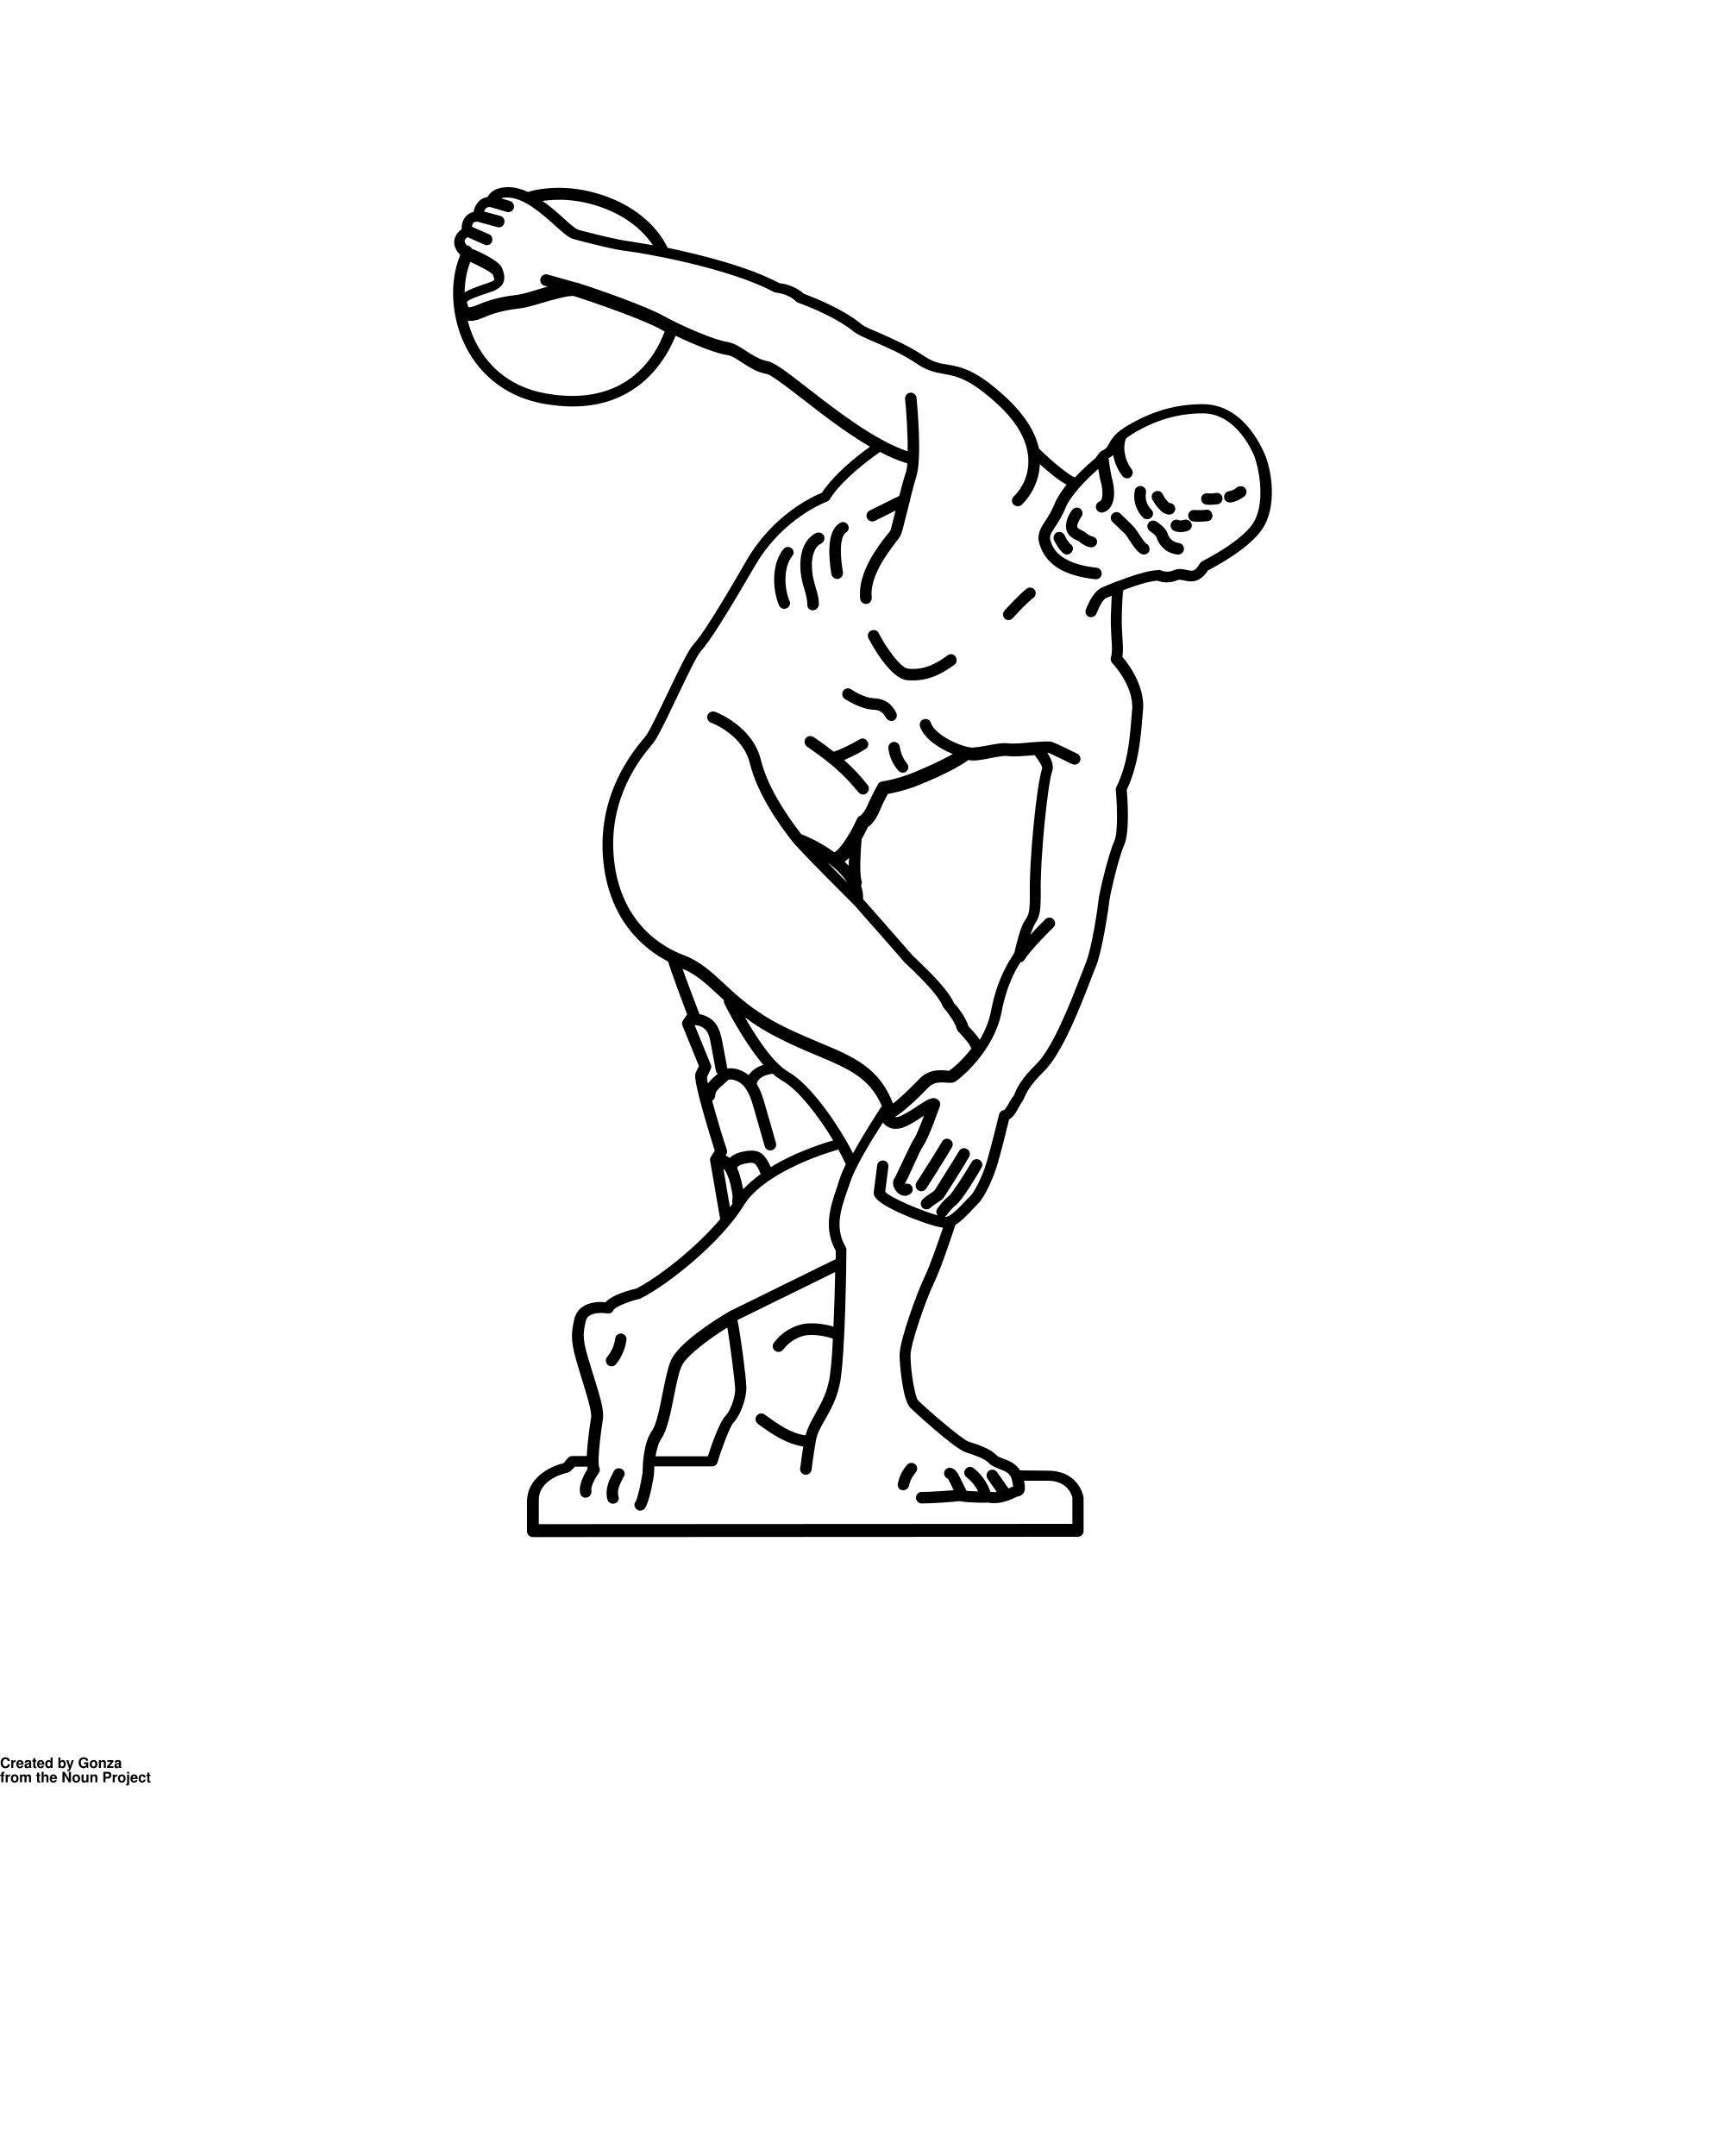
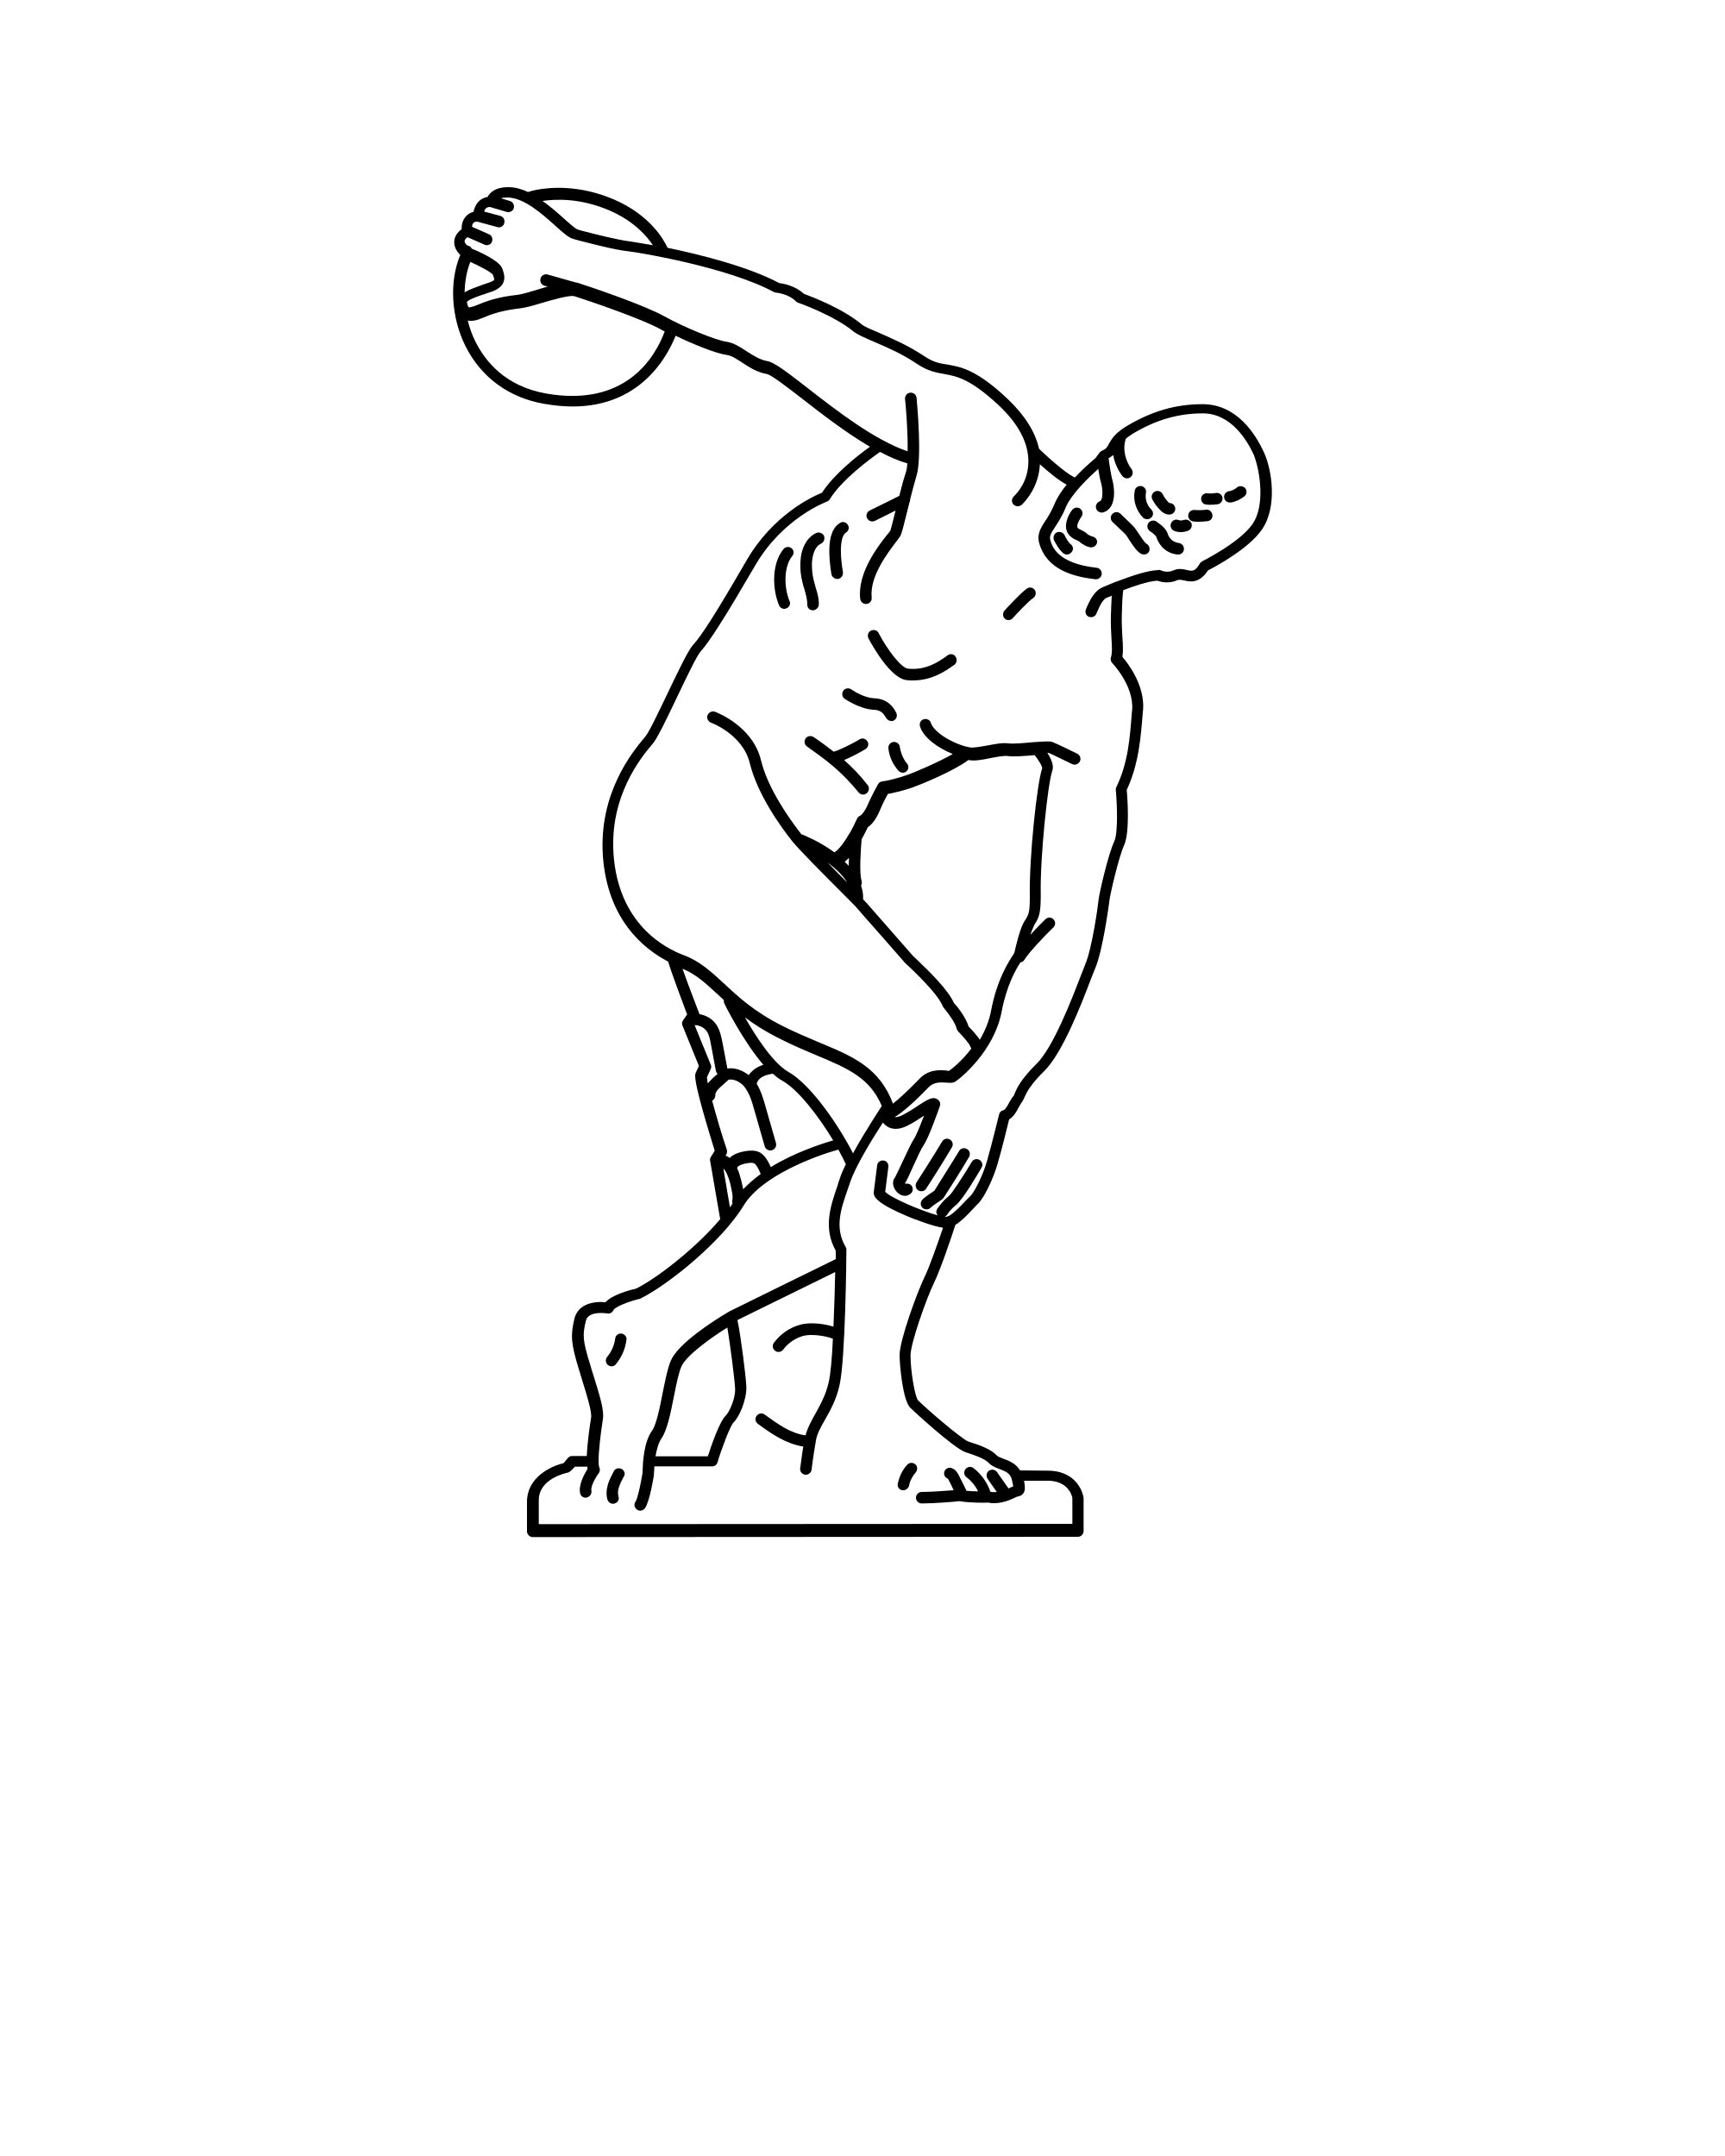
<svg xmlns="http://www.w3.org/2000/svg" version="1.1" x="0px" y="0px" viewBox="0 0 600 750" style="enable-background:new 0 0 600 600;" xml:space="preserve">
  <g>
    <path d="M291.2,201.4c0.1,0,0.2,0,0.3,0c1.1-0.2,1.8-1.2,1.7-2.3c-1.9-11.5,0.5-13.5,1-13.8   c1-0.6,1.3-1.8,0.7-2.7c-0.6-1-1.8-1.3-2.7-0.7c-3.6,2.1-4.6,7.9-3,17.9C289.4,200.7,290.3,201.4,291.2,201.4z" />
    <path d="M282.7,212.3C282.7,212.3,282.7,212.3,282.7,212.3c1.1,0,2-0.9,2.1-1.9c0.1-2.3-0.6-4.4-1.2-6.4   c-0.2-0.8-0.4-1.5-0.6-2.3c-0.5-1.9-0.6-3.8-0.6-5.8c0.1-1.3,0.4-5.5,3.2-6.8c1-0.5,1.4-1.7,1-2.7c-0.5-1-1.7-1.4-2.7-1   c-3.3,1.6-5.3,5.3-5.5,10.2c-0.1,2.3,0.1,4.6,0.7,6.9c0.2,0.8,0.4,1.7,0.7,2.5c0.5,1.8,1,3.5,1,5.2   C280.7,211.4,281.6,212.3,282.7,212.3z" />
    <path d="M275.3,190.7c-0.9-0.7-2.1-0.5-2.8,0.3c-4.5,5.6-3.6,14.9-1.5,19.6c0.3,0.8,1.1,1.2,1.8,1.2   c0.3,0,0.5-0.1,0.8-0.2c1-0.4,1.5-1.6,1-2.6c-1.7-3.9-2.3-11.4,0.9-15.5C276.3,192.7,276.2,191.4,275.3,190.7z" />
    <path d="M439.6,157.3c-2.9-6.3-9.4-16.7-21.3-16.7c-9.5,0-17.9,2.5-26.7,7.8c-1.3,0.8-2.3,1.6-3.1,2.3   c0,0-0.1,0.1-0.1,0.1c-1.5,1.4-2.1,2.6-2.7,3.6c-0.6,1.2-0.9,1.7-2.4,2.4c-0.3,0.1-0.6,0.4-0.8,0.6l-1.5,2c-0.8,0.7-4,3.3-7.1,6.7   c-2-0.7-7.4-5.1-12.5-10c-1.3-5.9-5-11.7-11-17.4c-10.8-10.2-16.3-11.1-21-11.9c-2.6-0.4-4.8-0.8-7.9-2.9   c-5.7-3.8-11.6-6.3-15.9-8.2c-2.6-1.1-4.8-2-5.8-2.8c-6.8-5.7-17.8-9.8-20.2-10.7c-3-2.8-7.2-3.6-8.5-3.7   c-10.7-5.7-27.3-9.9-38.9-12.3c-1.4-3-6.1-11.3-18.4-16.7c-9-3.9-16.9-4.4-21.9-4.1c-0.1,0-5.3,0.3-8.2,1.4c-2.2-1-4.5-1.7-6.9-1.7   c0,0,0,0-0.1,0c-4.4,0-6.3,1.9-7.1,3.4c-1.6,0.3-2.6,1-3.2,1.7c-1,1.1-1.5,2.4-1.7,3.5c-1.2,0.3-2.2,0.9-2.9,1.9   c-0.9,1.1-1.3,2.6-1.2,4.1c-2.3,1.7-2.7,3.6-2.6,4.9c0.1,1.7,1.1,3.1,2.1,4.1c-3.9,9.2-3.2,21.7,1.8,31.7   c5.4,10.8,15.1,18,27.5,20.1c3.5,0.6,6.8,0.9,9.8,0.9c23.1,0,32.6-16.6,35.8-24.6c6.4,3.1,14.2,6.2,17.9,6.7   c1.6,0.2,3.3,1.4,5.2,2.6c2.4,1.6,5.2,3.4,8.6,4c1.6,0.3,7,4.5,12.2,8.5c6.8,5.3,15.3,11.9,23.7,16.8c-4.2,3-12.4,9.4-16.7,16   c-3.2,1.3-17,7.6-26.2,23.5c-10.3,17.8-15.7,26.3-18.6,29.4c-1.7,1.9-4.5,7.7-9,17.1c-3,6.2-6.3,13.3-7.7,14.9l-0.5,0.6   c-3.9,4.7-15.7,19-14.2,40.9c1.6,22.1,14.2,32.3,22.7,36.7c1.1,3.8,5.1,14.4,6.6,18.4l-1.4,2c-0.4,0.6-0.5,1.3-0.2,1.9l5.7,14   l-1.1,2.4c-0.1,0.2-0.2,0.5-0.2,0.8c-0.2,3.9,5.2,21,6.8,26.3l-1.3,2.1c-0.3,0.4-0.4,0.9-0.3,1.4l3.5,20.3   c-8.5,10.1-21.8,20.4-29.1,24.1c-2.8,0.7-8.4,2.2-10.8,4.8c-3.9-0.4-9.5,0.5-10.8,5.7c-1.4,5.9-1.2,8.6,1.5,17.5   c0.4,1.3,0.8,2.5,1.1,3.6c1.9,6.1,3.5,11.3,3.2,13.4c-0.3,1.8-1.3,8.2-1.5,13.3h-5.1c-0.5,0-1,0.2-1.4,0.6L196,509   c-4.7,1.1-12.7,5.1-12.7,13.4v10.3c0,0.5,0.2,1,0.6,1.4c0.4,0.4,0.9,0.6,1.4,0.6h0l189.6-0.1c1.1,0,2-0.9,2-2v-11.2   c0-0.1,0-0.2,0-0.4c-0.8-4.4-4.5-9.4-12.4-9.4l-9.7-0.1c-1.5-2.5-4-3.4-5.9-4.1c-0.8-0.3-1.8-0.7-2.1-1c-2.1-2.3-6-3.7-9.9-4.9   c-2.4-0.8-15.5-12.2-17.6-14.4c-1.1-1.3-2.6-10.3-2.6-15.6c0-4.2,5.6-20,8.2-25.3c2.3-4.7,6.4-16.9,7.4-20.1   c2.1-1.3,4.1-3.4,5.9-5.3c0.7-0.7,1.3-1.4,1.7-1.8c2.4-2.1,5.6-9,7.1-14.2c1.3-4.4,3.3-12.5,4-15.4c1.6-0.9,2.6-2.8,3.4-4.3   c0.3-0.5,0.7-1.2,0.8-1.4c0.5-0.6,0.8-1.2,1.1-1.9c0.7-1.6,1.9-4.3,6.9-9.2c6.3-6.2,12.8-22.9,16.2-31.9c0.7-1.7,1.2-3.1,1.6-4   c2.6-6.2,4.7-21.9,4.9-23.5c0.2-2,3.2-15,5.1-19.2c2-4.4,1.2-16.2,0.9-19.2c4.2-9,4.9-18.2,5.6-27.1l0.1-0.8   c0.6-8.4-5.1-16-7.2-18.4c0.3-1.9,0.2-4,0-6.7c-0.1-2.2-0.3-4.8-0.2-7.9c0.1-4.7,0.3-7.3,0.5-8.6c3.9-1.5,8.7-3.1,11.8-3.3   c1.2,0.4,3.9,1.2,7.1-0.2c0.6-0.2,1.2-0.1,2.2,0.1c2.1,0.5,5.3,1.2,8.4-3.5c2.6-1.3,14.3-7.6,18.8-14.3   C444.3,176.4,442.5,163.5,439.6,157.3z M212.2,73.3c8.2,3.6,12.7,8.7,14.9,12c-3.9-0.7-6.8-1.1-7.8-1.3c-4.4-0.5-12.5-2.6-16.8-3.7   l-1.4-0.4c-0.9-0.2-3.2-2.3-5.1-4c-2.1-1.9-4.6-4.1-7.3-6C193.5,69.2,202.1,68.9,212.2,73.3z M161.6,101.7c0.1-3.8,0.7-7.4,2-10.6   c2.9,1.3,7.1,3.5,7.8,4.4c0.8,1.9,0.5,2-0.1,2.3c-0.5,0.3-1.8,0.7-3,1.1C165.9,99.8,163.4,100.6,161.6,101.7z M190,136.9   c-14.2-2.5-21.2-11.2-24.6-18c-1.2-2.4-2.1-4.9-2.7-7.4c1.4,0.3,3.1,0,5.4-1c5-2.2,9.3-2.8,13.2-3.3c1.6-0.2,4.2-0.9,7.1-1.8   c3.5-1,9.2-2.7,11.2-2.4l1,0.3c5,1.6,22.8,7.7,29.1,11.2c0.5,0.3,1,0.6,1.5,0.8C227.8,124.5,217.5,141.7,190,136.9z M237.4,337   c4.5,1.8,7.9,4.9,12,8.7c0.8,0.7,1.5,1.4,2.4,2.2c-0.1,0.4,0,0.9,0.2,1.3c0.3,0.7,6.5,13,13.5,21.2c-0.9,0.3-1.8,0.7-2.6,1.2   c-1,0.7-1.9,1.5-2.5,2.4c-2-1.6-4.7-2.7-7.4-2.3l-1.7-9c-0.4-1.9-0.8-4.2-2.1-6.2c-1.3-2-3.5-3.3-5.9-3.7c0,0,0,0,0,0   C241.5,348.1,238.9,341.3,237.4,337z M259.1,353.9c3.2,2.4,6.9,4.8,11.5,7.1c4.8,2.5,9.4,4.4,13.4,6.1c11,4.6,18.5,7.8,22.7,17.6   c0,0.1-0.1,0.1-0.1,0.2c-0.3,0.5-5.7,8.6-9.9,16.3c-4.7-9.2-14.4-23.8-22.6-28.4C268.8,369.7,262.8,360.4,259.1,353.9z    M246.2,376.9c-0.2-0.9-0.3-1.7-0.3-2.2l1.3-2.8c0.2-0.5,0.3-1.1,0-1.6l-5.6-13.7c1.6,0,3.3,0.8,4.2,2.1c0.9,1.3,1.2,3,1.5,4.7   l1.7,9.1c0.1,0.4,0.3,0.8,0.6,1.1l-1.2,1C247.9,375.1,247,375.9,246.2,376.9z M247.7,382.9c0.7-0.4,1.1-1.1,1.1-1.9   c-0.1-1.1,1.1-2.3,2.4-3.4l2-1.8c0.1,0,0.1-0.1,0.1-0.2c2-0.4,4.2,0.8,5.5,2.3c1.8,2.2,2.7,5.1,3.5,8l3.7,12.9   c0.3,0.9,1.1,1.4,1.9,1.4c0.2,0,0.4,0,0.6-0.1c1.1-0.3,1.7-1.4,1.4-2.5l-3.7-12.9c-0.7-2.5-1.5-5.2-3-7.7c0.2-0.9,0.8-1.7,1.8-2.3   c1.1-0.7,2.5-1,3.8-1.2c1.1,1,2.3,1.9,3.4,2.5c5.5,3.1,12.6,12.4,17.6,20.7c-4.4,1.3-13.6,4.3-21.7,9.3c-0.3-0.7-0.7-1.5-1.1-2.2   c-0.6-1-1.5-2.3-2.9-3c-1.5-0.7-3.1-0.6-4.6-0.4c-1,0.2-3.9,0.6-5.7,2.4c-0.4-0.3-0.9-0.6-1.4-0.8l0.2-0.4c0.3-0.5,0.4-1.1,0.2-1.7   C251.2,395.3,249.2,388.4,247.7,382.9z M264.6,408.4c-2.2,1.6-4.3,3.4-6.1,5.3c-0.3-1.6-0.7-3.3-1.2-4.9c-0.2-0.8-0.5-1.6-0.9-2.4   c0-0.1,0.1-0.3,0.1-0.4c0.6-0.7,1.8-1.1,3.6-1.4c0.8-0.1,1.7-0.2,2.2,0.1c0.5,0.2,0.9,0.9,1.2,1.4   C263.9,406.8,264.3,407.6,264.6,408.4z M254.8,418.7c-0.3,0.4-0.6,0.8-0.9,1.3l-2.3-13.5c0.2,0.2,0.4,0.4,0.6,0.7   c0.6,0.8,0.9,1.9,1.3,2.8c0.5,1.5,0.8,3,1.1,4.6c0.2,1,0.3,2.2,0.1,3.1C254.6,418,254.7,418.4,254.8,418.7z M435.8,182.1   c-4.4,6.6-17.6,13.1-17.7,13.2c-0.3,0.2-0.6,0.4-0.8,0.8c-1.7,2.8-2.5,2.6-4.4,2.2c-1.3-0.3-2.9-0.7-4.7,0.1   c-2.3,1-4.1,0.1-4.2,0.1c-0.3-0.2-0.7-0.3-1-0.2c-3.8,0.1-9.3,2-14.6,4c0,0-0.1,0-0.1,0c-1.4,0.6-2.8,1.1-4.1,1.7l-0.7,0.3   c-2.8,1.2-4.4,4.4-5.6,7.2c-0.1,0.1-0.1,0.2-0.1,0.3c-0.5,0.9-0.2,2,0.6,2.6c0.3,0.2,0.7,0.3,1.1,0.3c0.6,0,1.3-0.3,1.7-0.9   c0.1-0.2,0.2-0.4,0.4-0.9c1.2-2.9,2.3-4.6,3.4-5l0.8-0.3c0.3-0.1,0.6-0.2,0.9-0.4c-0.1,1.6-0.2,3.8-0.3,6.8c-0.1,3.3,0.1,6,0.2,8.2   c0.2,2.9,0.3,5-0.2,6.5c-0.2,0.7,0,1.5,0.5,2c0.1,0.1,7.5,7.8,6.9,16.2l-0.1,0.8c-0.7,9.1-1.3,17.6-5.4,26.1   c-0.2,0.3-0.2,0.7-0.2,1c0.5,5.4,0.8,14.9-0.5,17.8c-2.1,4.5-5.2,17.8-5.5,20.5c-0.2,2.2-2.3,17-4.6,22.3c-0.4,1-0.9,2.4-1.6,4.1   c-3.1,8.1-9.6,24.9-15.3,30.5c-5.6,5.5-7,8.7-7.7,10.5c-0.1,0.3-0.3,0.7-0.4,0.8c-0.5,0.5-0.9,1.3-1.4,2.1c-0.4,0.8-1.4,2.6-2,2.8   c-0.8,0.1-1.4,0.7-1.6,1.5c0,0.1-2.7,11-4.2,16.2c-1.5,5.3-4.5,11-5.9,12.3c-0.6,0.5-1.2,1.2-2,2c-1.4,1.5-3.7,3.9-5.4,4.8   c-0.1,0-0.2,0.1-0.3,0.1c-0.2,0.1-0.5,0.2-0.7,0.2c-0.1,0-0.3,0-0.4,0c0.3-0.2,0.6-0.4,0.8-0.7c0,0,1.2-1.9,3-3.3   c2.4-1.8,7.9-11.2,9-13.1c0.6-1,0.2-2.2-0.7-2.7c-1-0.6-2.2-0.2-2.7,0.7c-3,5-6.9,11-8,11.9c-2.4,1.9-3.9,4.3-4,4.4   c-0.5,0.8-0.4,1.7,0.2,2.3c-5.5-1.5-16.2-6-18.3-8.2l1.1-8.7c0.1-1.1-0.6-2.1-1.7-2.2c-1.1-0.1-2.1,0.6-2.2,1.7l-1.2,9.4   c0,0.3,0,0.6,0.1,0.8c0.2,0.8,1,3.1,12.1,7.7c1.5,0.6,8,3.2,11.9,3.8c-1.6,4.7-4.7,13.7-6.5,17.3c-2.5,5.2-8.6,21.8-8.6,27   c0,2.9,1,15.5,3.7,18.3c1.1,1.1,15.3,14.2,19.3,15.5c2.5,0.8,6.6,2.1,8.1,3.8c1,1,2.3,1.5,3.6,2c2.4,0.9,3.9,1.6,4.4,3.9   c0.2,1.1,0.4,1.7,0.4,2.2c-0.2,0.1-0.5,0.2-0.8,0.3c-0.2,0.1-0.5,0.2-0.8,0.4l-4-5.7c-0.6-0.9-1.9-1.1-2.8-0.5   c-0.9,0.6-1.1,1.9-0.5,2.8l3.2,4.6c-0.8,0.1-1.6,0.1-2.2-0.1c0,0-0.1,0-0.1,0c0-0.2-0.1-0.3-0.1-0.5c-1.2-3.1-3.1-5.7-5.7-7.7   c-0.9-0.7-2.1-0.5-2.8,0.4c-0.7,0.9-0.5,2.1,0.4,2.8c1.7,1.3,3.1,3,4,4.9c-1.3,0-2.8-0.1-4.1-0.2c0-0.2-0.1-0.4-0.2-0.6   c-0.8-1.5-1.5-3.1-2.3-4.6c-0.4-0.8-1.1-2.2-2.6-2.7c-1-0.4-2.2,0.2-2.5,1.2c-0.4,1,0.2,2.1,1.2,2.5c0.1,0.1,0.2,0.3,0.4,0.7   c0.6,1.1,1.1,2.2,1.6,3.3c-2.8,0.2-7.9,0.6-11.1,0.6c-1.1,0-2,0.9-2,2c0,1.1,0.9,2,2,2c0,0,0,0,0,0c4.3,0,11.6-0.6,13.1-0.8   c3.5,0.6,8.8,0.6,10.1,0.5c0.7,0.2,1.4,0.2,2.1,0.2c3.7,0,7.2-2,7.7-2.2c0.1,0,0.2-0.1,0.4-0.1c0.5-0.1,1.4-0.3,2-1.2   c0.6-0.9,0.6-2.1,0.2-4.3l8.3,0c5.3,0,7.9,3.1,8.5,6v9l-185.6,0.1v-8.3c0-7.6,9.6-9.5,10-9.6c0.4-0.1,0.7-0.3,1-0.5l1.6-1.6h4.3   c0,0.2,0,0.5,0.1,0.7c-1.1,1.8-3.3,5.7-2.6,8.6c0.2,0.9,1,1.5,1.9,1.5c0.2,0,0.3,0,0.5-0.1c1.1-0.3,1.7-1.4,1.5-2.4   c-0.3-1.1,1.1-4.1,2.6-6.1c0.4-0.6,0.5-1.4,0.1-2c-0.1-0.3-0.2-1.1-0.2-2c0,0,0-0.1,0-0.1c0,0,0-0.1,0-0.1c0-3.3,0.7-9.5,1.5-14.5   c0.5-3.1-1-7.9-3.3-15.3c-0.4-1.1-0.7-2.3-1.1-3.6c-2.7-8.7-2.7-10.4-1.5-15.4c0.9-3.6,7.4-2.5,7.4-2.5c0.9,0.2,1.8-0.3,2.2-1.2   c0.5-1,4.9-2.9,9.2-3.9c0.2,0,0.3-0.1,0.4-0.2c9.4-4.7,28-19.6,35.7-32.3c6.3-10.3,24.7-17.1,32.9-19.4c1,1.8,1.9,3.6,2.6,5.1   c-0.9,1.9-1.7,3.6-2.1,5c-0.3,0.8-0.6,1.7-0.8,2.5c-2.5,7.2-5,14.7-0.6,22.6c0,0.6,0,1.6,0,2.9c-5.8,2.8-32.7,16.1-35.8,17.6   c-0.3,0.1-0.8,0.4-1.4,0.7c-0.1,0.1-0.2,0.1-0.3,0.2c-5,2.9-17.5,11-19.9,16.9c-1.1,2.6-1.9,6.7-2.8,11.1c-1,5.2-2.2,11.1-3.7,13.2   c-2.9,4-3.2,11.1-3.3,14.2c0,0.5,0,0.8-0.1,1c-0.4,2.6-1.6,8.4-2.3,9.4c-0.7,0.9-0.5,2.1,0.4,2.8c0.4,0.3,0.8,0.4,1.2,0.4   c0.6,0,1.2-0.3,1.6-0.8c1.7-2.3,3.1-11.2,3.1-11.3c0-0.2,0.1-0.7,0.1-1.4c0-0.5,0.1-1.2,0.1-1.9h20.1c0.9,0,1.7-0.6,1.9-1.5   c1.1-3.8,4.3-12.5,5.5-13.7c2.2-2.2,4.6-8.1,4.5-12.4c-0.1-3.4-1.9-17.6-3.1-23.3c0,0,0,0,0,0c2.9-1.4,25.7-12.6,34-16.7   c-0.1,5.2-0.3,12.2-0.6,19c-3.5-1.1-8.3-1.6-11.5-0.7c-3.7,1-6.9,3.2-9.2,6.3c-0.7,0.9-0.5,2.1,0.4,2.8c0.4,0.3,0.8,0.4,1.2,0.4   c0.6,0,1.2-0.3,1.6-0.8c1.7-2.3,4.2-4,7-4.8c2.7-0.7,7.6-0.1,10.3,1c-0.3,6.6-0.8,12.5-1.5,15.3c-1,4.4-2.9,7.7-4.6,10.8   c-1.4,2.5-2.7,4.8-3.4,7.5c0,0-0.1,0-0.1,0c-5-0.7-9.3-3.7-14.1-7.2c-0.9-0.7-2.1-0.5-2.8,0.4c-0.7,0.9-0.5,2.1,0.4,2.8   c5,3.7,10,7,15.8,7.9c0,0,0,0,0,0c-0.7,4.4-1,7.4-1.1,7.6c-0.1,1.1,0.7,2.1,1.8,2.2c0.1,0,0.2,0,0.2,0c1,0,1.9-0.8,2-1.8   c0,0,0.5-4.4,1.5-10.1c0.4-2.4,1.7-4.7,3.2-7.3c1.8-3.2,3.9-6.9,5-11.9c2.1-9,2.4-45.7,2.4-47.2c0-0.4-0.1-0.7-0.3-1   c-3.8-6.5-1.7-13,0.7-19.8c0.3-0.9,0.6-1.7,0.9-2.6c1.7-5.3,7.8-15.3,11.4-20.8c0.5,0.6,1.2,1.3,2.1,1.7c1.8,0.8,3.9,0.6,6.2-0.5   c2.3-1.1,4.3-2.5,6-3.6c-1.3,3.4-2.7,6.9-3.5,8.1c-1,1.5-2.5,4.9-4.1,8.2c-1,2.1-2.2,4.7-2.5,5.2c-1.3,1.5-0.6,3.8,0.8,5.2   c0.8,0.8,1.8,1.2,2.7,1.2c0.7,0,1.4-0.3,2-0.8c0.8-0.7,0.9-2,0.2-2.8c-0.5-0.6-1.4-0.8-2.1-0.6c0-0.1-0.1-0.1-0.1-0.2   c0.5-0.8,1.3-2.4,2.7-5.6c1.3-2.9,2.9-6.4,3.8-7.7c1.8-2.6,5.2-12.4,5.6-13.5c0.3-0.8,0.1-1.6-0.5-2.1c-1.7-1.6-3.8-0.2-6.9,1.8   c-1.6,1.1-3.6,2.4-5.8,3.5c-1,0.5-1.9,0.7-2.5,0.6c2.8-1.7,6.7-5.1,11.7-10.3c1.9-2,4.3-1.8,6.2-1.7c1.2,0.1,2.2,0.2,3.1-0.3   c1.7-1,13.6-10.6,16.2-24.4c1.7-9,4.8-14.4,6.5-17.1c0.6-0.1,1.1-0.4,1.4-0.9c1.6-2.7,7.8-9.1,10.1-11.3c0.8-0.8,0.8-2,0-2.8   c-0.8-0.8-2-0.8-2.8,0c-0.2,0.2-2.7,2.6-5.2,5.4c0.4-1.3,0.9-2.4,1.2-3.1l0.3-0.6c1.5-2.4,2.1-3.7,2.1-10.2   c-0.3-13,2.5-39.1,4-43.1c0.7-1.9-0.4-4.3-1.7-6.3c0.1,0,0.3,0,0.4,0c1.1,0.4,5.5,2.6,8.2,3.9c0.3,0.1,0.6,0.2,0.9,0.2   c0.7,0,1.4-0.4,1.8-1.1c0.5-1,0.1-2.2-0.9-2.7c-0.7-0.4-7.3-3.6-8.7-4.1c-0.9-0.3-2.4-0.2-6.9,0.1c-3,0.3-6.7,0.6-8.3,0.4   c-2-0.3-4.5,0.2-7.2,0.7c-2.3,0.4-4.9,0.9-6.2,0.7c-5.2-0.9-12.5-5-13.6-8.5c-0.3-1.1-1.5-1.6-2.5-1.3c-1.1,0.3-1.6,1.5-1.3,2.5   c1.3,4.1,6.5,7.6,11.4,9.6c-5.1,2.9-13.1,6.3-15.6,7.2c-3.3,1.2-7.5,2.2-8.8,2.3c-0.7,0.1-1.3,0.4-1.6,1c-0.1,0.2-2.2,4-3.2,6.3   c-1.2,2.9-2.4,4.4-3.1,4.7c-0.5,0.2-0.8,0.6-1,1c-0.6,1.4-1.5,3.1-2.4,4.8c0,0,0,0.1-0.1,0.1c-1.8,3.1-3.8,5.9-5.4,6.8   c-5.1-3.8-10.5-5.9-10.9-6.1c-0.2-0.1-0.3-0.1-0.5-0.1c-4.2-5.4-11.7-15.9-14.1-25.8c-2.9-12-15.5-16.7-16-16.9   c-1-0.4-2.2,0.2-2.6,1.2c-0.4,1,0.2,2.2,1.2,2.6c0.1,0,11.1,4.1,13.5,14.1c2.6,10.6,10.4,21.7,14.9,27.3c2.1,2.6,10.4,11,16.5,17.1   c2.7,2.7,5.5,5.5,5.8,5.9c0.6,0.7,4.5,5.2,8.7,9.9c3.4,3.9,7.2,8.2,7.7,8.8c0.1,0.2,0.3,0.4,1.1,1.1c7,6.6,11.2,11.4,12.4,14.4   c0.1,0.2,0.2,0.4,0.3,0.5c1.5,1.8,4.1,5.3,4.5,7.2c0.1,0.4,0.3,0.7,0.5,1c1.7,1.8,3.9,4.3,4.2,5.1c0.1,0.3,0.2,0.6,0.5,0.9   c-3.4,4.5-6.9,7.2-7.8,7.8c-0.2,0-0.6,0-0.9-0.1c-2.2-0.2-6.2-0.5-9.4,2.9c-4.1,4.2-7.1,7-9.2,8.6c-4.7-12.5-13.9-16.4-25.5-21.2   c-3.9-1.7-8.4-3.5-13.1-5.9c-9.7-4.9-15.3-10.1-20.2-14.7c-4.5-4.1-8.3-7.7-13.9-9.8c-6.8-2.5-22.8-11-24.5-35.2   c-1.4-20.2,9.6-33.6,13.3-38l0.5-0.6c1.5-1.9,4.1-7.2,8.2-15.8c3.1-6.5,6.9-14.5,8.3-16.1c3.1-3.4,8.5-11.9,19.1-30.1   c9.6-16.4,24.6-21.9,24.8-22c0.4-0.2,0.8-0.4,1-0.8c4.3-7,14.4-14.3,17.5-16.5c3.2,1.7,6.4,3.1,9.5,4c-0.1,1.4-0.3,2.6-0.6,3.4   c-0.7,2.1-1.5,5-2.2,7.9l-1.8,0.9c-2.8,1.4-5.7,2.8-8.5,4.2c-1,0.5-1.4,1.7-0.9,2.7c0.4,0.7,1.1,1.1,1.8,1.1c0.3,0,0.6-0.1,0.9-0.2   c2.4-1.2,4.8-2.4,7.2-3.6c-0.7,2.9-1.6,6.4-1.8,7c-0.1,0.2-0.7,0.9-1.2,1.5c-3.1,3.9-10.3,13.2-9.3,22.2c0.1,1,1,1.8,2,1.8   c0.1,0,0.2,0,0.2,0c1.1-0.1,1.9-1.1,1.8-2.2c-0.8-7.4,5.7-15.7,8.4-19.3c0.9-1.2,1.3-1.7,1.6-2.2c0.5-1,1.1-3.5,2.3-8.3   c0.3-1.1,0.5-2.1,0.8-3.2c0.2-0.4,0.3-0.8,0.3-1.3c0.7-2.9,1.5-5.7,2.1-7.8c2.1-6.2,0.3-25.2,0.1-27.4c-0.1-1.1-1.1-1.9-2.2-1.8   c-1.1,0.1-1.9,1.1-1.8,2.2c0.4,3.7,1,11.8,0.9,18.2c-11.5-3.9-24.9-14.3-34.9-22.1c-7.5-5.8-11.5-8.9-14-9.3   c-2.6-0.5-4.9-2-7.1-3.4c-2.3-1.5-4.4-2.9-6.9-3.3c-3.8-0.5-14.7-5-21.6-8.8c-6.9-3.9-25.5-10.2-29.9-11.6c0,0,0,0,0,0l0,0   c-0.3-0.1-0.5-0.2-0.7-0.2c-0.1,0-0.2,0-0.2,0l-9.9-2.8c-1.1-0.3-2.2,0.3-2.5,1.4s0.3,2.2,1.4,2.5l1.1,0.3   c-1.2,0.3-2.4,0.7-3.7,1.1c-2.6,0.8-5.1,1.5-6.4,1.7c-4.2,0.5-8.9,1.2-14.4,3.6c-1.7,0.7-2.5,0.8-2.8,0.8c-0.2,0-0.2,0-0.2,0   c-0.2-0.2-0.5-1.1-0.6-1.9c0.9-1,4.9-2.3,6.7-2.9c1.6-0.5,2.8-0.9,3.6-1.4c4.1-2.2,2.5-6,1.9-7.5c-1.1-2.7-8.9-6.1-10.5-6.7   c-0.2-0.4-0.5-0.7-0.9-0.9c-0.2-0.1-0.5-0.2-0.7-0.2c-0.5-0.5-0.9-1-0.9-1.5c0-0.4,0.3-0.9,1-1.4l5.9,2.6c0.3,0.1,0.5,0.2,0.8,0.2   c0.8,0,1.5-0.4,1.8-1.2c0.4-1,0-2.2-1-2.6l-5.9-2.6c0-0.4,0.1-0.9,0.4-1.3c0.1-0.1,0.4-0.5,1.4-0.5l7,1.9c0.2,0,0.4,0.1,0.5,0.1   c0.9,0,1.7-0.6,1.9-1.5c0.3-1.1-0.3-2.2-1.4-2.5l-5.6-1.5c0.1-0.4,0.3-0.8,0.6-1.1c0.1-0.1,0.5-0.5,1.4-0.5l5.8,1.7   c0.2,0.1,0.4,0.1,0.6,0.1c0.9,0,1.7-0.6,1.9-1.4c0.3-1.1-0.3-2.2-1.4-2.5l-3-0.9c0.5-0.2,1.2-0.3,2.1-0.3c0,0,0,0,0,0   c5.8,0,12,5.6,16.5,9.6c2.9,2.6,4.9,4.5,6.8,4.9l1.4,0.4c4.4,1.1,12.6,3.3,17.3,3.8c3.9,0.4,34.9,5.6,50.8,14.2   c0.2,0.1,0.5,0.2,0.8,0.2c0,0,4.3,0.4,6.8,3c0.2,0.2,0.5,0.4,0.8,0.5c0.1,0,12.5,4.4,19.4,10.1c0,0,0.1,0.1,0.1,0.1   c1.4,1,3.7,2,6.7,3.3c4.4,1.9,9.9,4.2,15.2,7.8c3.7,2.5,6.6,3,9.4,3.5c4.4,0.8,9,1.6,19,10.9c6.8,6.4,10.3,13,10.3,19.5   c0,6.9-3.9,11.1-5.1,12.2c-0.8,0.8-0.8,2-0.1,2.8c0.4,0.4,0.9,0.6,1.5,0.6c0.5,0,1-0.2,1.4-0.5c1.4-1.4,5.9-6.2,6.3-14.1   c3,2.7,6.5,5.6,9.3,7.1c-1.8,2.2-3.3,4.5-4.2,6.7c-1.1,2.6-2.2,4.4-3.2,5.9c-1.7,2.6-3.1,4.8-2,8.2c2.2,7,8.5,10.9,19.4,12.1   c1.1,0.1,2.1-0.7,2.2-1.8s-0.7-2.1-1.8-2.2c-13.6-1.5-15.4-7.4-16-9.4c-0.5-1.5,0-2.4,1.6-4.8c1-1.6,2.4-3.6,3.6-6.6   c2-4.9,8.4-10.9,11.4-13.6c0.3,1.8,0.6,3.6,0.9,4.6c0.7,2.3,0.9,6.3-0.4,6.7c-1,0.4-1.6,1.5-1.2,2.6c0.3,0.8,1.1,1.3,1.9,1.3   c0.2,0,0.4,0,0.7-0.1c4.8-1.7,3.7-9,2.9-11.7c-0.3-1.1-0.9-4.6-1.2-7.1c0.6-0.3,1.1-0.7,1.6-1.1c0.5,2.9,1.8,5.5,3.2,7.3   c0.4,0.5,1,0.8,1.6,0.8c0.4,0,0.9-0.1,1.2-0.4c0.9-0.7,1-1.9,0.4-2.8c-2-2.6-3.3-6.8-2-10.6c0.6-0.5,1.3-1,2.2-1.6   c8.1-4.9,15.9-7.2,24.6-7.2c9.6,0,15.2,9,17.7,14.4C438.5,164.5,439.9,175.9,435.8,182.1z M255.7,483.2c0.1,3.3-2,8.1-3.4,9.4   c-2.1,2.1-5,10.6-6.1,14H228c0.4-2.3,1-4.6,2-6.1c2-2.8,3.2-8.6,4.4-14.7c0.8-4,1.6-8.1,2.6-10.4c1.5-3.7,10.3-10.1,16-13.6   C254,468,255.6,480.2,255.7,483.2z M299.7,306.5c-0.9-2.8-0.3-11.1,0-14.6c1-1.7,1.7-3.3,2.2-4.2c1.6-1,3.1-3.2,4.4-6.4   c0.6-1.5,1.8-3.8,2.5-5.1c2.2-0.4,5.9-1.3,8.7-2.3c2.8-1,14.3-5.7,19.3-9.5c0.1,0,0.2,0,0.2,0c2,0.4,4.7-0.1,7.6-0.7   c2.2-0.4,4.6-0.9,5.9-0.7c2,0.3,5.7,0,9.2-0.3c0.1,0,0.1,0,0.2,0c1.4,1.8,2.7,3.9,2.6,4.6c-1.8,4.9-4.6,31.5-4.3,44.6   c0,5.5-0.4,6.2-1.5,8l-0.4,0.6c-1.5,2.4-2.9,8.4-3.5,11c-0.1,0.1-0.2,0.3-0.3,0.5c-1.5,2.3-5.7,8.5-7.8,19.7   c-0.7,3.7-2.2,7.1-3.9,10c-0.8-1.2-2.1-2.8-3.9-4.6c-0.9-3.2-4.1-7.2-5.1-8.2c-2.1-4.7-8.6-11-13.2-15.4c-0.4-0.3-0.6-0.6-0.8-0.7   c-0.4-0.4-1.7-2-7.8-8.9c-3.8-4.3-8.1-9.2-8.6-9.8c-0.2-0.2-0.6-0.6-1.2-1.3c0.1-1.7-0.2-3.2-0.7-4.7   C299.8,307.5,299.8,307,299.7,306.5z M293.8,299.8c0.5-0.4,1-0.9,1.5-1.4c0,0.9-0.1,1.8-0.1,2.8   C294.7,300.7,294.3,300.2,293.8,299.8z M294.7,307c-2.1-2.1-4.6-4.6-6.9-7C290.5,302,293.1,304.4,294.7,307z" />
    <path d="M399.1,180.6c0.5,0,1-0.2,1.4-0.6c0.8-0.8,0.7-2.1-0.1-2.8c-1.5-1.5-2.2-3.7-1.8-5.8   c0.2-1.1-0.5-2.1-1.6-2.3c-1.1-0.2-2.1,0.5-2.3,1.6c-0.7,3.4,0.5,7,3,9.5C398.1,180.5,398.6,180.6,399.1,180.6z" />
    <path d="M410.1,188.9c-2.5-0.3-3.6-2-4-3.4c-0.6-1.9-3.2-3.6-3.9-4.1c-0.9-0.6-2.2-0.3-2.8,0.6   c-0.6,0.9-0.3,2.2,0.6,2.8c1,0.6,2.1,1.6,2.2,2c0.5,1.6,2.3,5.5,7.3,6.1c0.1,0,0.2,0,0.3,0c1,0,1.9-0.7,2-1.8   C411.9,190.1,411.2,189.1,410.1,188.9z" />
    <path d="M411.7,180.9c-0.6,0.2-1.3,0.2-1.8,0c-1-0.4-2.2,0.1-2.6,1.2c-0.4,1,0.1,2.2,1.2,2.6   c0.7,0.3,1.5,0.4,2.3,0.4c0.9,0,1.7-0.2,2.5-0.5c1-0.4,1.5-1.6,1.1-2.6C413.9,181,412.7,180.5,411.7,180.9z" />
    <path d="M419.6,177.3c-1.3,0.2-2.7,0.2-4.1,0.1c-1.1-0.1-2.1,0.7-2.2,1.8c-0.1,1.1,0.7,2.1,1.8,2.2   c0.6,0.1,1.3,0.1,1.9,0.1c1,0,2-0.1,3-0.2c1.1-0.1,1.9-1.1,1.7-2.2S420.7,177.2,419.6,177.3z" />
    <path d="M422.8,171.5c-0.9,0.2-1.9,0.2-2.8,0.1c-1.1-0.1-2.1,0.6-2.2,1.7c-0.1,1.1,0.6,2.1,1.7,2.2   c0.5,0.1,1.1,0.1,1.6,0.1c0.8,0,1.7-0.1,2.5-0.2c1.1-0.2,1.8-1.3,1.6-2.4C424.9,171.9,423.9,171.3,422.8,171.5z" />
    <path d="M430.2,169.6c-0.8,0.7-1.7,1.1-2.8,1.3c-1.1,0.2-1.8,1.2-1.6,2.3c0.2,1,1,1.6,2,1.6c0.1,0,0.2,0,0.4,0   c1.7-0.3,3.3-1.1,4.7-2.2c0.8-0.7,0.9-2,0.2-2.8C432.3,169,431,168.9,430.2,169.6z" />
    <path d="M403.7,177.6c0.4,0.4,1.5,1.4,3,1.4c0.1,0,0.1,0,0.2,0c1.1-0.1,1.9-1,1.9-2.1c-0.1-1.1-0.9-1.9-2-1.9   c-0.1,0-0.2-0.1-0.4-0.3c-0.8-0.8-1.5-1.8-2-2.8c-0.5-1-1.7-1.4-2.7-0.9c-1,0.5-1.4,1.7-0.9,2.7   C401.5,175.1,402.5,176.4,403.7,177.6z" />
    <path d="M398.7,189.1c-0.6-0.4-2-2.5-2.7-3.6c-0.7-1-1.2-1.8-1.7-2.3c-1.1-1.2-4.5-4.4-4.6-4.5   c-0.8-0.8-2.1-0.7-2.8,0.1c-0.8,0.8-0.7,2.1,0.1,2.8c0.9,0.9,3.5,3.3,4.4,4.2c0.3,0.3,0.8,1.1,1.3,1.9c1.7,2.6,2.9,4.3,4.3,5   c0.3,0.1,0.6,0.2,0.9,0.2c0.8,0,1.5-0.4,1.8-1.1C400.1,190.8,399.7,189.6,398.7,189.1z" />
    <path d="M379.8,186.6c-0.3-0.1-1.3-0.5-1.8-1c-0.5-0.5-1.1-0.8-1.7-1.1c-1.1-0.5-1.5-0.8-1.6-1.2   c-0.1-1.2,1-2.9,1.4-3.5c0.7-0.9,0.5-2.1-0.3-2.8c-0.9-0.7-2.1-0.5-2.8,0.3c-0.3,0.3-2.5,3.3-2.2,6.3c0.3,2.7,2.6,3.9,3.9,4.4   c0.2,0.1,0.6,0.3,0.6,0.3c1.1,1.1,2.9,2,4.1,2.1c0.1,0,0.1,0,0.2,0c1,0,1.9-0.8,2-1.8C381.7,187.7,380.9,186.7,379.8,186.6z" />
    <path d="M372.4,189.3c-0.7-0.5-1.7-2.2-2.1-3.1h0c-0.5-1-1.6-1.4-2.7-1c-1,0.5-1.4,1.7-1,2.7   c0.3,0.5,1.6,3.3,3.3,4.6c0.4,0.3,0.8,0.4,1.2,0.4c0.6,0,1.2-0.3,1.6-0.8C373.5,191.2,373.3,190,372.4,189.3z" />
    <path d="M329.7,227.9l-0.4,0.3c-2.7,1.9-7.2,5.1-13.5,4.4c-2.4-0.3-7.2-6.6-10.2-12.4c-0.5-1-1.7-1.3-2.7-0.8   c-1,0.5-1.3,1.7-0.8,2.7c1.2,2.3,7.6,13.9,13.3,14.5c0.8,0.1,1.5,0.1,2.2,0.1c6.6,0,11.3-3.3,14-5.2l0.3-0.2   c0.9-0.6,1.1-1.9,0.5-2.8C331.9,227.5,330.6,227.3,329.7,227.9z" />
    <path d="M357.1,204.8c-2.2,1.6-7.2,7-7.7,7.6c-0.7,0.8-0.7,2.1,0.1,2.8c0.4,0.4,0.9,0.5,1.3,0.5   c0.5,0,1.1-0.2,1.5-0.7c1.4-1.6,5.5-5.9,7.1-7c0.9-0.6,1.1-1.9,0.5-2.8C359.2,204.3,358,204.1,357.1,204.8z" />
    <path d="M311.1,250.5c0.9-0.6,1.1-1.9,0.5-2.8c-0.1-0.1-0.2-0.2-0.2-0.4c-0.9-1.4-2.6-4.2-7.4-4.4   c-3-0.1-6.7-2.2-7.9-3.1c-0.9-0.6-2.2-0.4-2.8,0.5c-0.6,0.9-0.4,2.2,0.5,2.8c0.2,0.1,5.3,3.6,10.1,3.8c2.6,0.1,3.4,1.4,4.1,2.5   c0.1,0.2,0.3,0.4,0.4,0.6c0.4,0.5,1,0.8,1.6,0.8C310.3,250.9,310.7,250.8,311.1,250.5z" />
    <path d="M313,259.9c-0.1-1.1-1.1-1.9-2.2-1.8c-1.1,0.1-1.9,1.1-1.8,2.2c0.3,2.9,1.6,5.7,3.5,7.8   c0.4,0.4,0.9,0.7,1.5,0.7c0.5,0,1-0.2,1.3-0.5c0.8-0.7,0.9-2,0.1-2.8C314.1,263.9,313.3,261.9,313,259.9z" />
    <path d="M293.6,264.4c3.1-1.3,6.3-3.1,7.4-3.8c1-0.6,1.3-1.8,0.7-2.7c-0.6-1-1.8-1.3-2.7-0.7   c-2.7,1.6-6.5,3.5-9,4.3c-2.1-1.6-4.3-3.3-7-5.1c-0.9-0.6-2.2-0.4-2.8,0.5c-0.6,0.9-0.4,2.2,0.5,2.8c7.7,5.4,12,8.8,18,16   c0.4,0.5,1,0.7,1.5,0.7c0.5,0,0.9-0.2,1.3-0.5c0.8-0.7,1-2,0.3-2.8C299,269.5,296.4,266.9,293.6,264.4z" />
    <path d="M322.2,413.4c0.3-0.4,6.6-10.3,8.9-14.3c0.6-1,0.2-2.2-0.7-2.7c-1-0.6-2.2-0.2-2.7,0.7   c-2.3,3.9-8.8,14.1-8.9,14.2c-0.6,0.9-0.3,2.2,0.6,2.8c0.3,0.2,0.7,0.3,1.1,0.3C321.2,414.4,321.9,414,322.2,413.4z" />
    <path d="M336.3,399.7c-1-0.6-2.2-0.2-2.7,0.7c-2.1,3.5-7.5,12-8.6,13.8c-3.9,2.6-4.2,3.1-4.4,3.4   c-0.6,0.9-0.4,2.2,0.6,2.8c0.3,0.2,0.7,0.3,1.1,0.3c0.6,0,1.2-0.3,1.5-0.7c0.4-0.4,2.3-1.7,3.8-2.7c0.2-0.2,0.4-0.4,0.6-0.6   c0.3-0.4,6.6-10.3,8.9-14.3C337.6,401.4,337.3,400.2,336.3,399.7z" />
    <path d="M216.2,463.9c-1.1-0.1-2.1,0.6-2.2,1.7c-0.3,2.3-1.3,4.6-2.8,6.4c-0.7,0.8-0.6,2.1,0.2,2.8   c0.4,0.3,0.8,0.5,1.3,0.5c0.6,0,1.1-0.2,1.5-0.7c2-2.4,3.3-5.4,3.7-8.5C218.1,465.1,217.3,464.1,216.2,463.9z" />
    <path d="M216.2,511c-1-0.5-2.2-0.2-2.7,0.8c-0.7,1.4-1.5,2.8-2,4.4c-0.6,2-0.7,3.9-0.2,5.5   c0.3,0.9,1.1,1.4,1.9,1.4c0.2,0,0.4,0,0.6-0.1c1.1-0.3,1.7-1.4,1.3-2.5c-0.3-1.1-0.1-2.4,0.2-3.2c0.4-1.2,1-2.4,1.7-3.7   C217.6,512.7,217.2,511.5,216.2,511z" />
    <path d="M313.8,518.4c0.1,0,0.3,0,0.4,0c0.9,0,1.8-0.7,2-1.6c0.3-1.7,1.2-3.3,2.3-4.6c0.7-0.8,0.7-2.1-0.1-2.8   c-0.8-0.7-2.1-0.7-2.8,0.1c-1.7,1.8-2.8,4.1-3.3,6.6C312,517.1,312.7,518.2,313.8,518.4z" />
  </g>
-   <text x="0" y="615" fill="#000000" font-size="5px" font-weight="bold" font-family="'Helvetica Neue', Helvetica, Arial-Unicode, Arial, Sans-serif">Created by Gonza</text>
-   <text x="0" y="620" fill="#000000" font-size="5px" font-weight="bold" font-family="'Helvetica Neue', Helvetica, Arial-Unicode, Arial, Sans-serif">from the Noun Project</text>
</svg>
